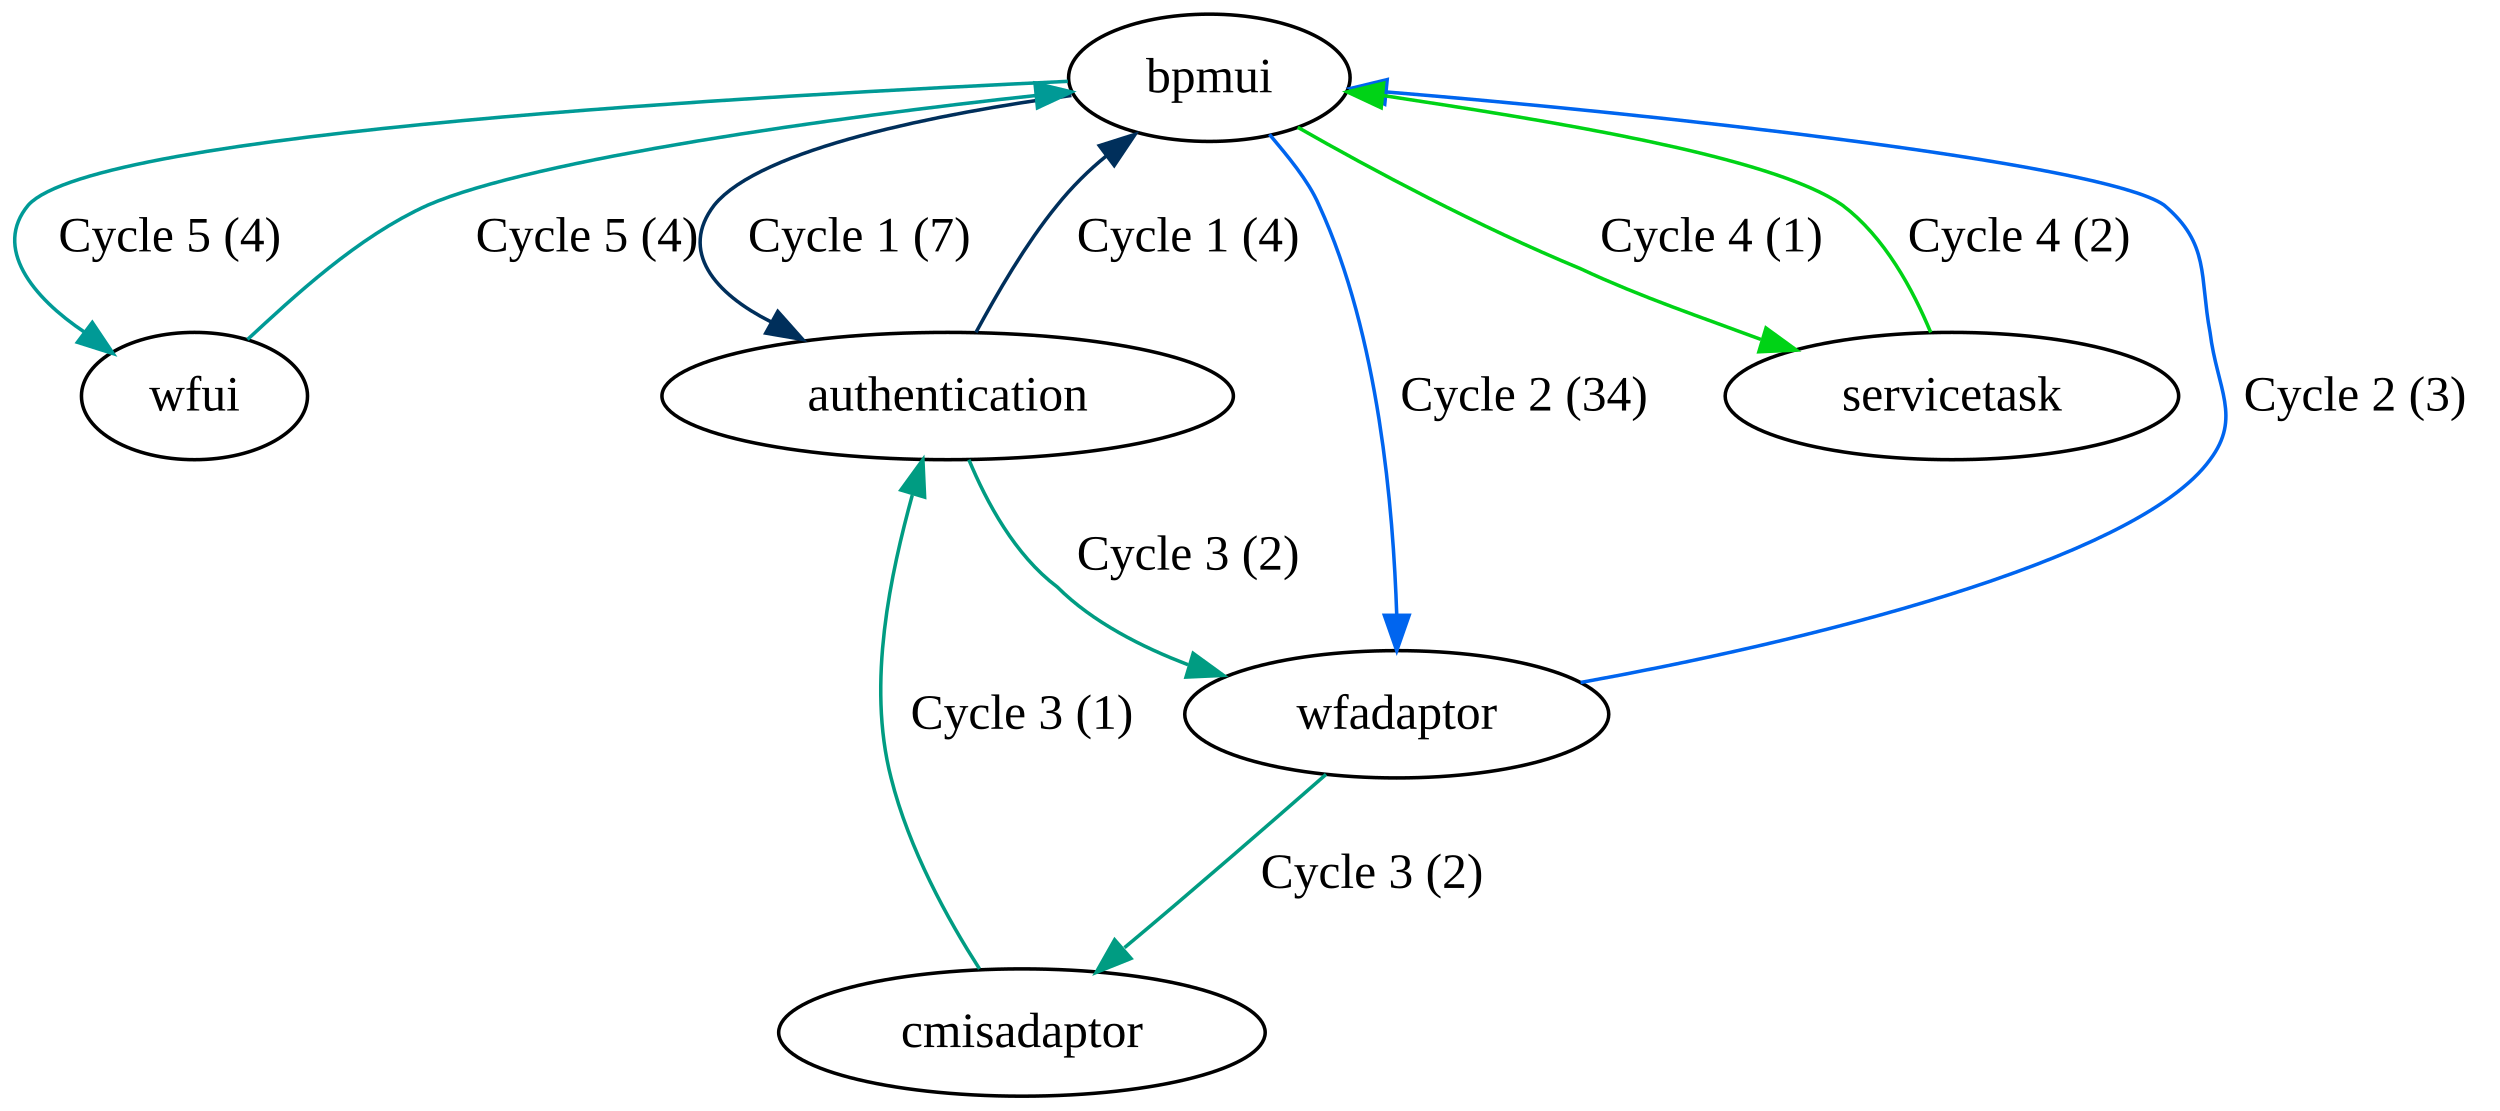
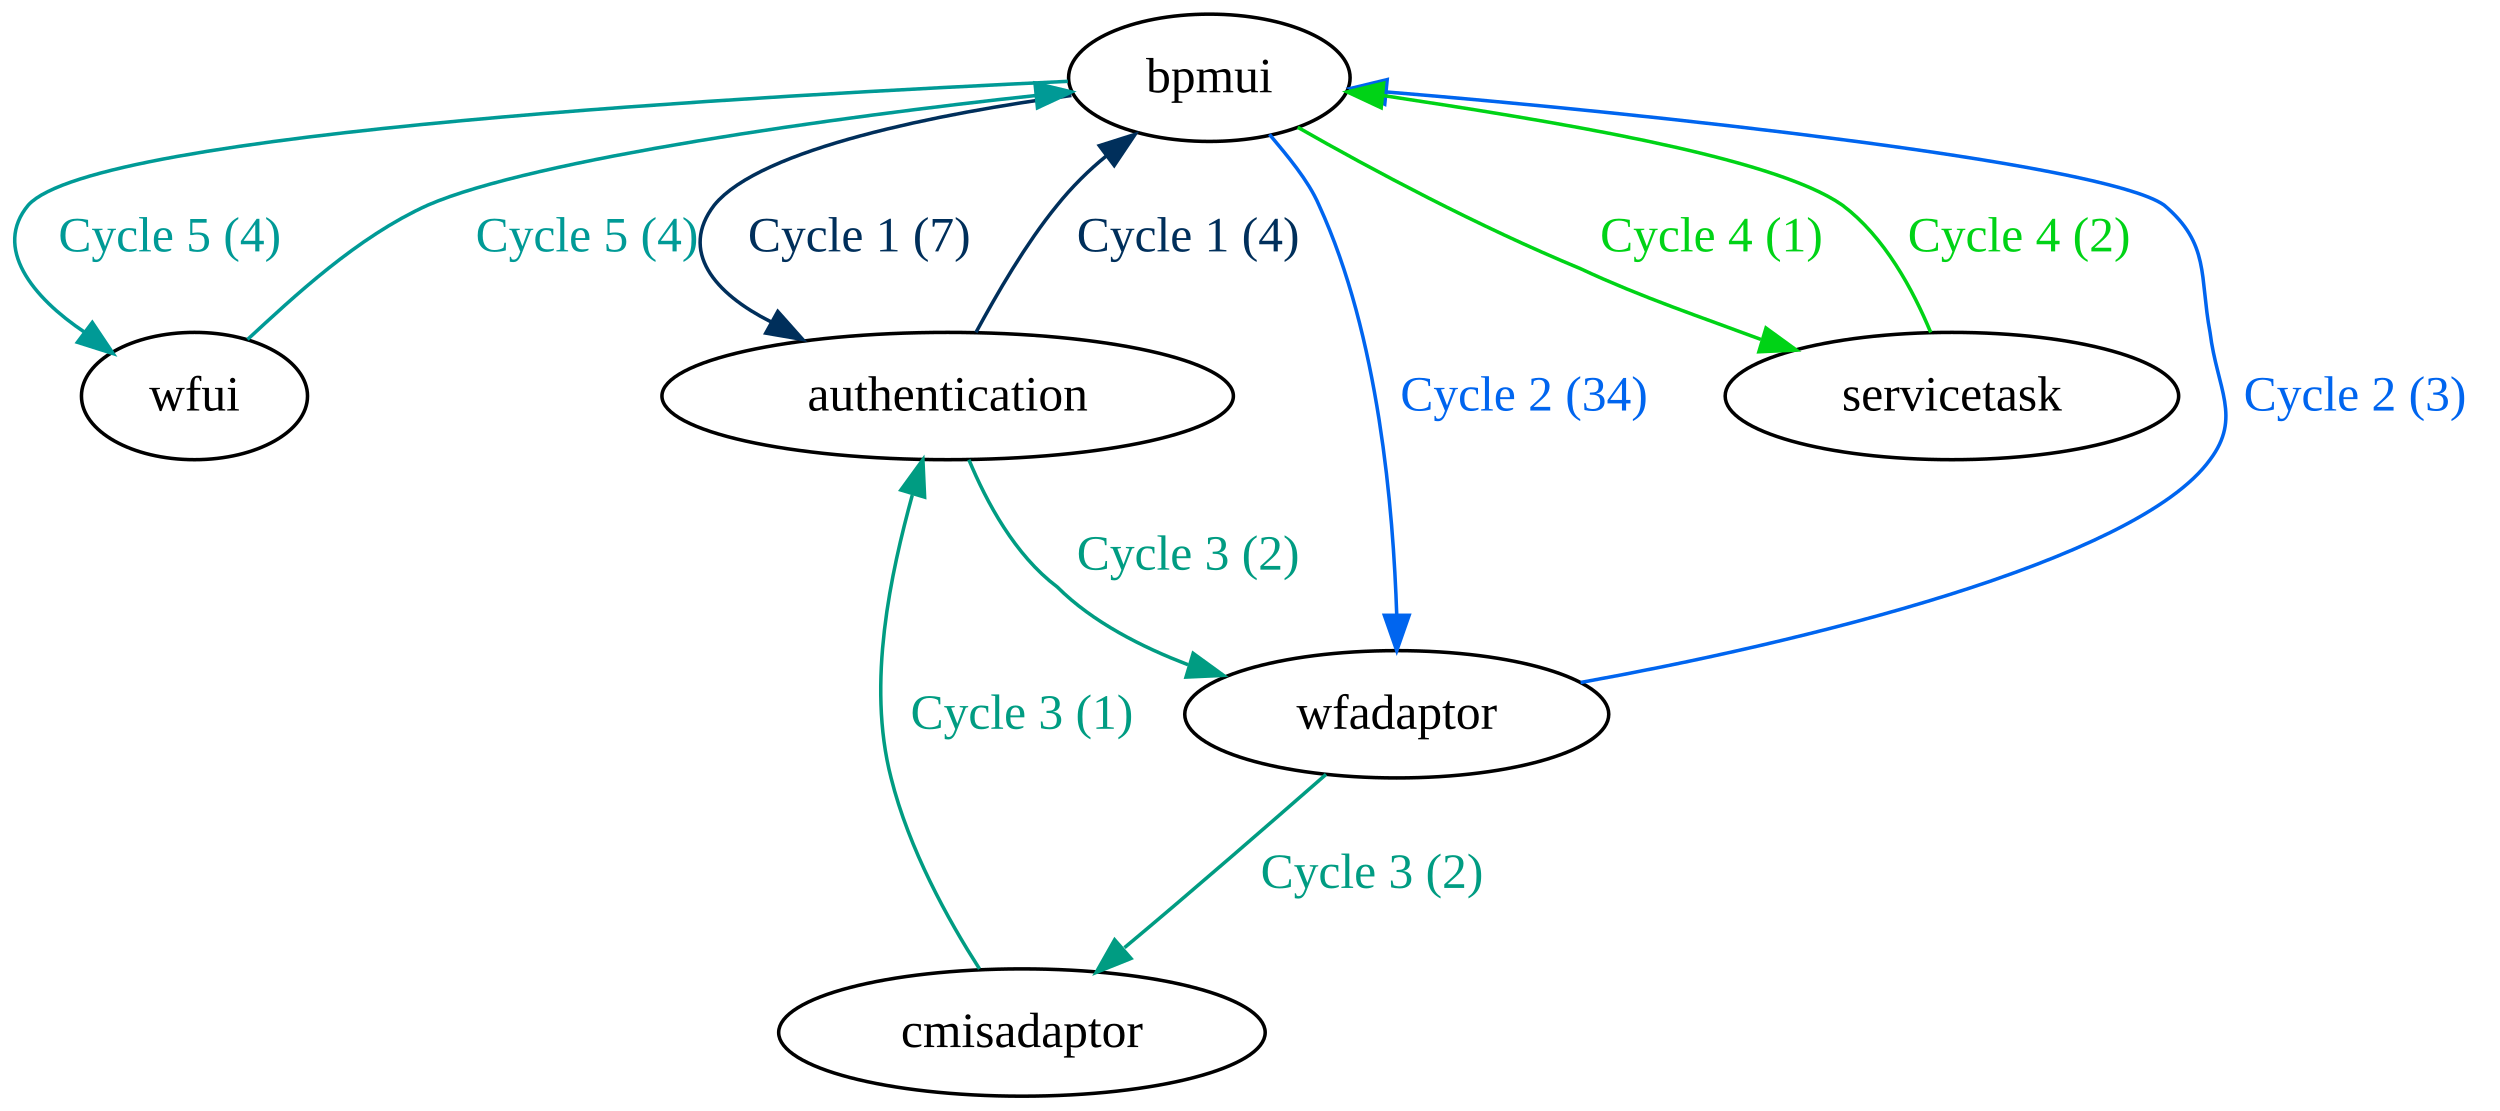
<svg xmlns="http://www.w3.org/2000/svg" width="707pt" height="314pt" viewBox="0.00 0.00 707.00 314.00">
  <g id="graph0" class="graph" transform="scale(1 1) rotate(0) translate(4 310)">
    <polygon style="fill:white;stroke:white;" points="-4,4 -4,-310 703,-310 703,4 -4,4" />
    <g id="node1" class="node">
      <ellipse style="fill:none;stroke:black;" cx="338" cy="-288" rx="39.806" ry="18" />
      <text text-anchor="middle" x="338" y="-283.9" style="font-family:Times New Roman;font-size:14.00;">bpmui</text>
    </g>
    <g id="node2" class="node">
      <ellipse style="fill:none;stroke:black;" cx="51" cy="-198" rx="31.965" ry="18" />
      <text text-anchor="middle" x="51" y="-193.9" style="font-family:Times New Roman;font-size:14.00;">wfui</text>
    </g>
    <g id="edge8" class="edge">
      <path style="fill:none;stroke:#009a96;" d="M298,-287C214,-283 23,-273 4,-252 -6,-240 5,-226 20,-216" />
      <polygon style="fill:#009a96;stroke:#009a96;" points="22.1,-218.8 28,-210 17.9,-213.2 22.1,-218.8" />
-       <text text-anchor="middle" x="44" y="-238.9" style="font-family:Times New Roman;font-size:14.00;">Cycle 5 (4)</text>
+       <text text-anchor="middle" x="44" y="-238.9" style="font-family:Times New Roman;font-size:14.00;fill:#009a96;">Cycle 5 (4)</text>
    </g>
    <g id="node3" class="node">
      <ellipse style="fill:none;stroke:black;" cx="264" cy="-198" rx="80.802" ry="18" />
      <text text-anchor="middle" x="264" y="-193.9" style="font-family:Times New Roman;font-size:14.00;">authentication</text>
    </g>
    <g id="edge2" class="edge">
      <path style="fill:none;stroke:#002f5b;" d="M299,-283C262,-278 211,-268 198,-252 188,-239 198,-227 214,-219" />
      <polygon style="fill:#002f5b;stroke:#002f5b;" points="215.958,-221.916 223,-214 212.559,-215.797 215.958,-221.916" />
-       <text text-anchor="middle" x="239" y="-238.9" style="font-family:Times New Roman;font-size:14.00;">Cycle 1 (7)</text>
+       <text text-anchor="middle" x="239" y="-238.9" style="font-family:Times New Roman;font-size:14.00;fill:#002f5b;">Cycle 1 (7)</text>
    </g>
    <g id="node4" class="node">
      <ellipse style="fill:none;stroke:black;" cx="391" cy="-108" rx="59.955" ry="18" />
      <text text-anchor="middle" x="391" y="-103.9" style="font-family:Times New Roman;font-size:14.00;">wfadaptor</text>
    </g>
    <g id="edge4" class="edge">
      <path style="fill:none;stroke:#0065ef;" d="M355,-272C360,-266 366,-259 369,-252 386,-215 390,-166 391,-136" />
      <polygon style="fill:#0065ef;stroke:#0065ef;" points="394.5,-136 391,-126 387.5,-136 394.5,-136" />
-       <text text-anchor="middle" x="427" y="-193.9" style="font-family:Times New Roman;font-size:14.00;">Cycle 2 (34)</text>
+       <text text-anchor="middle" x="427" y="-193.9" style="font-family:Times New Roman;font-size:14.00;fill:#0065ef;">Cycle 2 (34)</text>
    </g>
    <g id="node6" class="node">
      <ellipse style="fill:none;stroke:black;" cx="548" cy="-198" rx="64.123" ry="18" />
      <text text-anchor="middle" x="548" y="-193.9" style="font-family:Times New Roman;font-size:14.00;">servicetask</text>
    </g>
    <g id="edge6" class="edge">
      <path style="fill:none;stroke:#00d316;" d="M363,-274C384,-262 414,-246 443,-234 460,-226 478,-220 494,-214" />
      <polygon style="fill:#00d316;stroke:#00d316;" points="495.427,-217.226 504,-211 493.416,-210.521 495.427,-217.226" />
-       <text text-anchor="middle" x="480" y="-238.9" style="font-family:Times New Roman;font-size:14.00;">Cycle 4 (1)</text>
+       <text text-anchor="middle" x="480" y="-238.9" style="font-family:Times New Roman;font-size:14.00;fill:#00d316;">Cycle 4 (1)</text>
    </g>
    <g id="edge10" class="edge">
      <path style="fill:none;stroke:#009a96;" d="M66,-214C79,-226 97,-243 117,-252 147,-265 233,-277 289,-283" />
      <polygon style="fill:#009a96;stroke:#009a96;" points="288.701,-286.488 299,-284 289.398,-279.522 288.701,-286.488" />
-       <text text-anchor="middle" x="162" y="-238.9" style="font-family:Times New Roman;font-size:14.00;">Cycle 5 (4)</text>
+       <text text-anchor="middle" x="162" y="-238.9" style="font-family:Times New Roman;font-size:14.00;fill:#009a96;">Cycle 5 (4)</text>
    </g>
    <g id="edge12" class="edge">
      <path style="fill:none;stroke:#002f5b;" d="M272,-216C278,-227 286,-241 295,-252 299,-257 304,-262 309,-266" />
      <polygon style="fill:#002f5b;stroke:#002f5b;" points="306.9,-268.8 317,-272 311.1,-263.2 306.9,-268.8" />
-       <text text-anchor="middle" x="332" y="-238.9" style="font-family:Times New Roman;font-size:14.00;">Cycle 1 (4)</text>
+       <text text-anchor="middle" x="332" y="-238.9" style="font-family:Times New Roman;font-size:14.00;fill:#002f5b;">Cycle 1 (4)</text>
    </g>
    <g id="edge14" class="edge">
      <path style="fill:none;stroke:#009c82;" d="M270,-180C275,-168 283,-153 295,-144 305,-134 319,-127 332,-122" />
      <polygon style="fill:#009c82;stroke:#009c82;" points="333.427,-125.226 342,-119 331.416,-118.521 333.427,-125.226" />
-       <text text-anchor="middle" x="332" y="-148.9" style="font-family:Times New Roman;font-size:14.00;">Cycle 3 (2)</text>
+       <text text-anchor="middle" x="332" y="-148.9" style="font-family:Times New Roman;font-size:14.00;fill:#009c82;">Cycle 3 (2)</text>
    </g>
    <g id="edge16" class="edge">
      <path style="fill:none;stroke:#0065ef;" d="M443,-117C504,-128 600,-151 621,-180 630,-192 623,-200 621,-216 618,-232 621,-241 608,-252 591,-264 461,-278 388,-284" />
      <polygon style="fill:#0065ef;stroke:#0065ef;" points="387.602,-280.522 378,-285 388.299,-287.488 387.602,-280.522" />
-       <text text-anchor="middle" x="662" y="-193.9" style="font-family:Times New Roman;font-size:14.00;">Cycle 2 (3)</text>
+       <text text-anchor="middle" x="662" y="-193.9" style="font-family:Times New Roman;font-size:14.00;fill:#0065ef;">Cycle 2 (3)</text>
    </g>
    <g id="node5" class="node">
      <ellipse style="fill:none;stroke:black;" cx="285" cy="-18" rx="68.793" ry="18" />
      <text text-anchor="middle" x="285" y="-13.9" style="font-family:Times New Roman;font-size:14.00;">cmisadaptor</text>
    </g>
    <g id="edge18" class="edge">
      <path style="fill:none;stroke:#009c82;" d="M371,-91C355,-77 332,-57 314,-42" />
      <polygon style="fill:#009c82;stroke:#009c82;" points="315.831,-38.951 306,-35 311.221,-44.219 315.831,-38.951" />
-       <text text-anchor="middle" x="384" y="-58.9" style="font-family:Times New Roman;font-size:14.00;">Cycle 3 (2)</text>
+       <text text-anchor="middle" x="384" y="-58.9" style="font-family:Times New Roman;font-size:14.00;fill:#009c82;">Cycle 3 (2)</text>
    </g>
    <g id="edge20" class="edge">
      <path style="fill:none;stroke:#009c82;" d="M273,-36C264,-50 253,-70 248,-90 241,-117 248,-148 254,-170" />
      <polygon style="fill:#009c82;stroke:#009c82;" points="250.774,-171.427 257,-180 257.479,-169.416 250.774,-171.427" />
-       <text text-anchor="middle" x="285" y="-103.9" style="font-family:Times New Roman;font-size:14.00;">Cycle 3 (1)</text>
+       <text text-anchor="middle" x="285" y="-103.9" style="font-family:Times New Roman;font-size:14.00;fill:#009c82;">Cycle 3 (1)</text>
    </g>
    <g id="edge22" class="edge">
      <path style="fill:none;stroke:#00d316;" d="M542,-216C537,-228 529,-243 517,-252 497,-266 433,-276 387,-283" />
      <polygon style="fill:#00d316;stroke:#00d316;" points="386.602,-279.522 377,-284 387.299,-286.488 386.602,-279.522" />
-       <text text-anchor="middle" x="567" y="-238.9" style="font-family:Times New Roman;font-size:14.00;">Cycle 4 (2)</text>
+       <text text-anchor="middle" x="567" y="-238.9" style="font-family:Times New Roman;font-size:14.00;fill:#00d316;">Cycle 4 (2)</text>
    </g>
  </g>
</svg>
